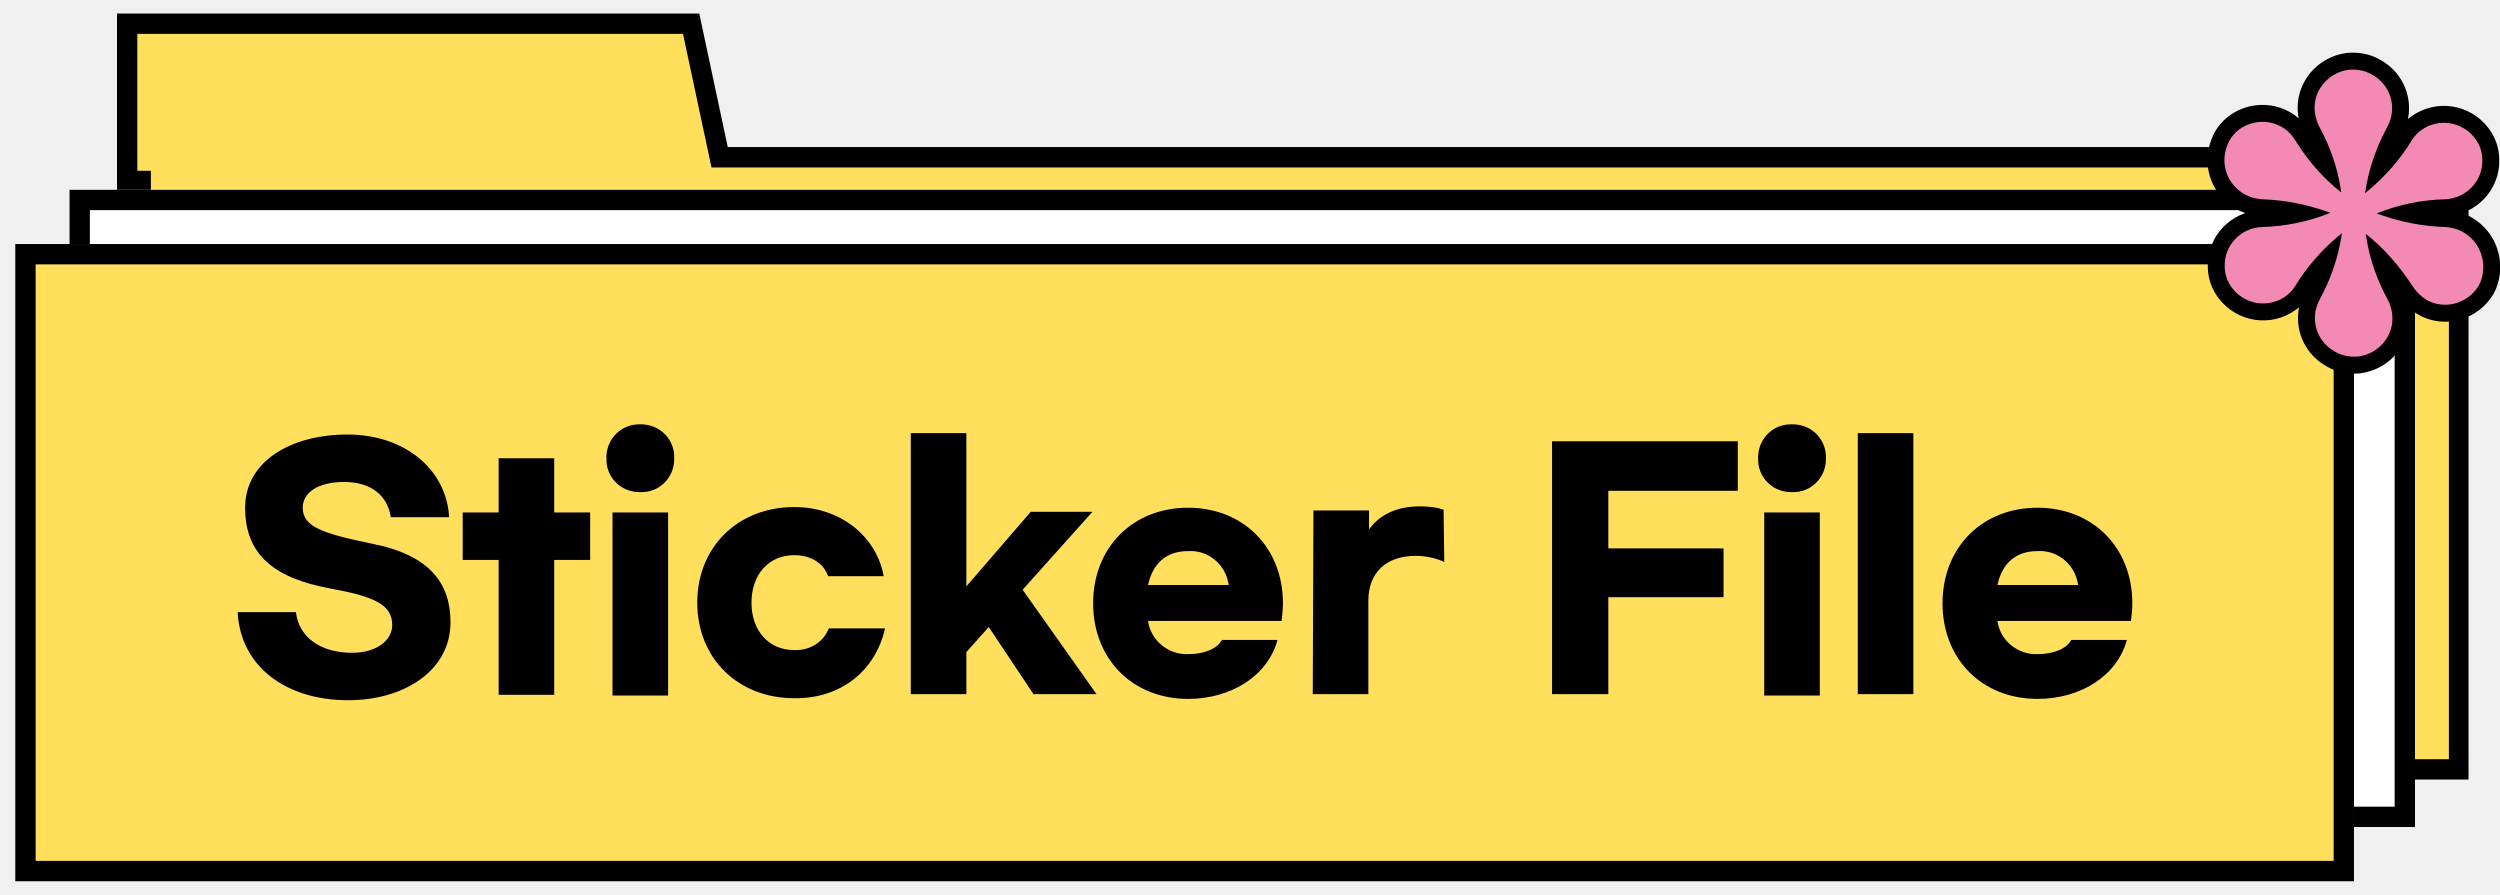
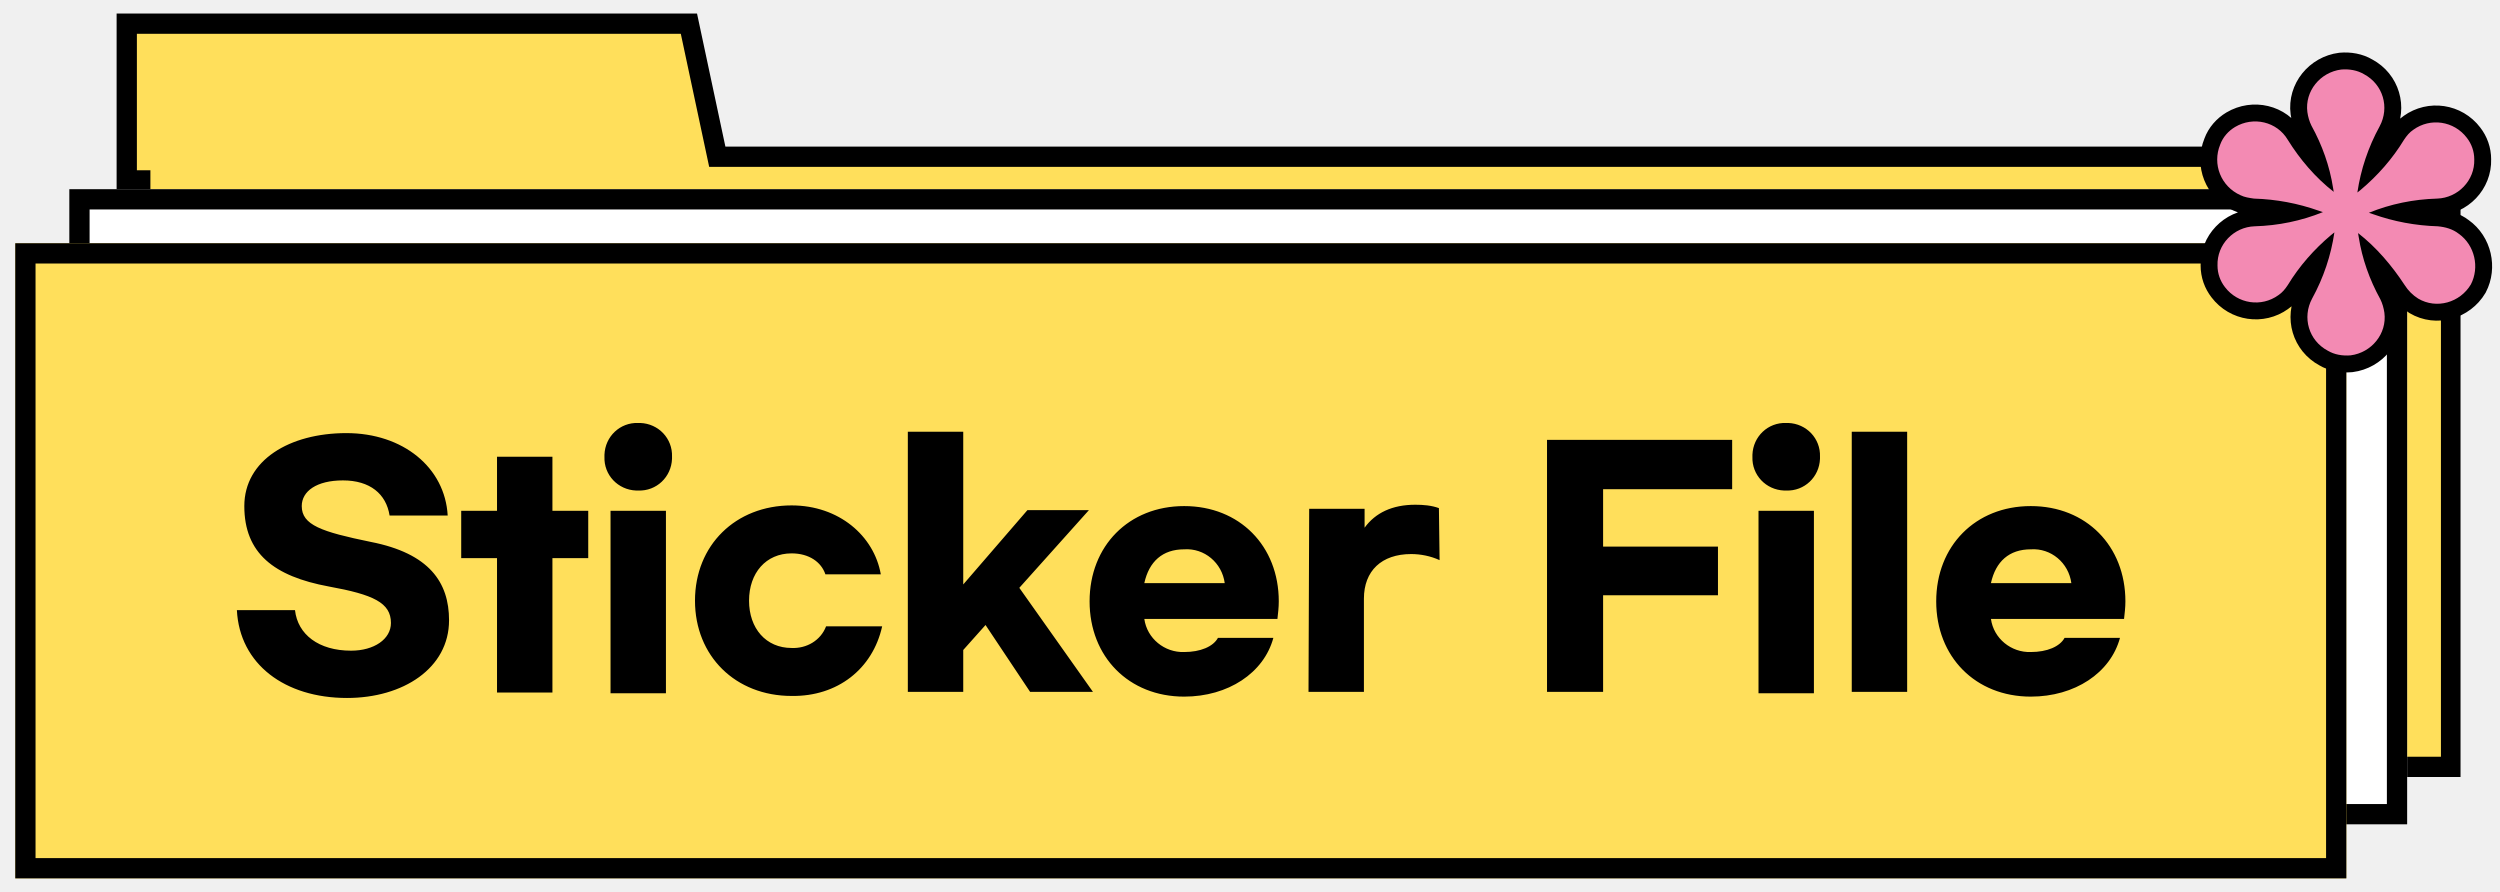
- <svg xmlns="http://www.w3.org/2000/svg" version="1.1" x="0px" y="0px" viewBox="0 0 368.8 132" style="enable-background:new 0 0 368.8 132;" xml:space="preserve">
+ <svg xmlns="http://www.w3.org/2000/svg" version="1.1" x="0px" y="0px" viewBox="0 0 370 132" style="enable-background:new 0 0 370 132;" xml:space="preserve">
  <style type="text/css">
- 	.st0{fill:none;}
- 	.st1{fill:#FFDF5B;}
- 	.st2{fill:#FFFFFF;}
- 	.st3{fill:none;stroke:#000000;stroke-width:3;}
- 	.st4{fill:#30395A;stroke:#000000;stroke-width:5;}
- 	.st5{fill:#F38AB3;}
+ .st0{fill:none;}
+ .st1{fill:#FFDF5B;}
+ .st2{fill:#FFFFFF;}
+ .st3{fill:none;stroke:#000000;stroke-width:3;}
+ .st4{fill:#30395A;stroke:#000000;stroke-width:5;}
+ .st5{fill:#F38AB3;}

-       .s1 {position:relative;animation:rotate both linear infinite 4s;transform-origin:94.1% 23.3%;}
-     
-   @keyframes rotate {
-   0% {rotate(0deg);}
-   100% {transform:rotate(360deg);}
-   }
+ .s1 {position:relative;animation:rotate both linear infinite 4s;transform-origin:93.6% 23.3%;}
+ 
+ @keyframes rotate {
+ 0% {rotate(0deg);}
+ 100% {transform:rotate(360deg);}
+ }
</style>
  <g id="레이어_1">
    <rect id="사각형_22545" class="st0" width="368" height="132" />
    <g id="title-2" transform="translate(2715.259 3178)">
      <g id="합치기_160" transform="translate(-15971 6502)">
        <path class="st1" d="M13618.5-9566.5h-342v-85.3v-1.5h-1.5h-0.5v-23.2h83.2l4,18.5l0.3,1.2h1.2h255.3V-9566.5z" />
        <path d="M13617-9568v-87.3h-256.3l-4.2-19.7h-80.5v20.2h2v86.8H13617 M13620-9565h-345v-86.8h-2v-26.2h85.9l4.2,19.7h256.8V-9565     z" />
      </g>
      <g id="사각형_22106" transform="translate(-15978 6528)">
        <rect x="13273" y="-9678" class="st2" width="346" height="94" />
        <rect x="13274.5" y="-9676.5" class="st3" width="343" height="91" />
      </g>
      <g id="사각형_22101" transform="translate(-15986 6536)">
        <rect x="13273" y="-9678" class="st1" width="345" height="94" />
        <rect x="13274.5" y="-9676.5" class="st3" width="342" height="91" />
      </g>
      <path id="패스_42584" d="M-2664-3113.9c-8.4,0-15.1,4-15.1,10.8c0,7,4.4,10.4,12.5,11.9c6.6,1.2,9.2,2.4,9.2,5.4    c0,2.4-2.5,4.1-5.9,4.1c-4.8,0-7.9-2.4-8.3-6h-8.6c0.4,8,7.1,13,16.3,13c8.3,0,15.1-4.4,15.1-11.5c0-5.6-2.9-9.9-11.6-11.6    c-7.3-1.5-10.2-2.5-10.2-5.3c0-2.2,2.2-3.8,6.1-3.8c4,0,6.4,2,6.9,5.2h8.6C-2649.4-3108.8-2655.6-3113.9-2664-3113.9z     M-2628.2-3102.4h-5.3v-8h-8.2v8h-5.3v7h5.3v19.9h8.2v-19.9h5.3V-3102.4z M-2620.8-3115.4c-2.7-0.1-4.9,2-5,4.7c0,0.1,0,0.2,0,0.3    c-0.1,2.7,2,4.9,4.7,5c0.1,0,0.2,0,0.3,0c2.7,0.1,4.9-2,5-4.7c0-0.1,0-0.2,0-0.3c0.1-2.7-2-4.9-4.7-5    C-2620.5-3115.4-2620.6-3115.4-2620.8-3115.4L-2620.8-3115.4z M-2616.7-3102.4h-8.2v27h8.2L-2616.7-3102.4z M-2584.7-3085.3h-8.3    c-0.8,2.1-2.9,3.3-5.1,3.2c-3.8,0-6.3-2.9-6.3-7s2.5-7,6.3-7c2.6,0,4.4,1.3,5,3.1h8.2c-1-5.7-6.2-10.2-13.2-10.2    c-8.3,0-14.3,5.9-14.3,14.1s6,14.1,14.3,14.1C-2591.3-3074.9-2586.1-3079-2584.7-3085.3z M-2562.8-3075.6h9.3l-10.9-15.4    l10.3-11.5h-9.1l-9.5,11v-22.6h-8.2v38.5h8.2v-6.2l3.3-3.7L-2562.8-3075.6z M-2540-3074.9c6.5,0,11.8-3.5,13.2-8.7h-8.2    c-0.7,1.3-2.6,2.1-5,2.1c-2.9,0.1-5.5-2-5.9-4.9h19.7c0.1-0.9,0.2-1.7,0.2-2.6c0-8.2-5.8-14.1-14-14.1s-14,5.9-14,14.1    C-2554-3080.8-2548.2-3074.9-2540-3074.9z M-2545.9-3091.7c0.7-3.2,2.7-5,5.9-5c3-0.2,5.6,2,6,5H-2545.9z M-2521.6-3075.6h8.2    v-13.8c0-4.1,2.6-6.6,7-6.6c1.4,0,2.9,0.3,4.2,0.9l-0.1-7.7c-1.1-0.4-2.3-0.5-3.5-0.5c-3.4,0-5.9,1.2-7.5,3.4v-2.8h-8.2    L-2521.6-3075.6z M-2486.3-3075.6h8.3v-14.3h17v-7.2h-17v-8.5h19.1v-7.3h-27.4V-3075.6z M-2450.9-3115.4c-2.7-0.1-4.9,2-5,4.7    c0,0.1,0,0.2,0,0.3c-0.1,2.7,2,4.9,4.7,5c0.1,0,0.2,0,0.3,0c2.7,0.1,4.9-2,5-4.7c0-0.1,0-0.2,0-0.3c0.1-2.7-2-4.9-4.7-5    C-2450.7-3115.4-2450.8-3115.4-2450.9-3115.4z M-2446.8-3102.4h-8.2v27h8.2V-3102.4z M-2433-3114.1h-8.2v38.5h8.2L-2433-3114.1z     M-2414.7-3074.9c6.5,0,11.8-3.5,13.2-8.7h-8.2c-0.7,1.3-2.6,2.1-5,2.1c-2.9,0.1-5.5-2-5.9-4.9h19.7c0.1-0.9,0.2-1.7,0.2-2.6    c0-8.2-5.8-14.1-14-14.1c-8.2,0-14,5.9-14,14.1C-2428.7-3080.8-2422.9-3074.9-2414.7-3074.9z M-2420.6-3091.7c0.7-3.2,2.7-5,5.9-5    c3-0.2,5.6,2,6,5H-2420.6z" />
    </g>
  </g>
  <g id="레이어_2" class="s1">
    <g id="flower" transform="translate(-15662.209 6510.292)">
      <g id="그룹_116250" transform="translate(2)">
        <g id="그룹_116251" transform="translate(0 0)">
          <path id="패스_42658" class="st4" d="M16024.1-6475.7c-0.9-0.7-2-1-3.1-1.1c-3.3-0.1-6.5-0.7-9.6-1.8l-0.6-0.2l0,0      c3.2-1.3,6.6-2,10.1-2.1c3.1-0.1,5.6-2.7,5.5-5.8c0-1.2-0.4-2.3-1.1-3.2c-1.9-2.5-5.4-3-7.9-1.2c-0.6,0.4-1,0.9-1.4,1.5      c-1.7,2.8-3.9,5.3-6.4,7.4l-0.5,0.4l0,0c0.5-3.4,1.6-6.7,3.3-9.8c1.5-2.8,0.5-6.2-2.3-7.7c-1-0.6-2.2-0.8-3.4-0.7      c-3.1,0.4-5.4,3.2-5,6.3c0.1,0.7,0.3,1.4,0.6,2c1.6,2.9,2.7,6,3.2,9.2l0.1,0.6l0,0c-2.7-2.1-5-4.8-6.8-7.7      c-1.6-2.7-5.1-3.5-7.8-1.9c-1,0.6-1.8,1.5-2.2,2.6c-1.2,2.9,0.1,6.2,3,7.5c0.6,0.3,1.3,0.4,2,0.5c3.3,0.1,6.5,0.7,9.6,1.8      l0.6,0.2l0,0c-3.2,1.3-6.6,2-10.1,2.1c-3.1,0.1-5.6,2.7-5.5,5.8c0,1.2,0.4,2.3,1.1,3.2c1.9,2.5,5.4,3,7.9,1.2      c0.6-0.4,1-0.9,1.4-1.5c1.7-2.8,3.9-5.3,6.4-7.4l0.5-0.4l0,0c-0.5,3.4-1.6,6.7-3.3,9.8c-1.5,2.8-0.5,6.2,2.3,7.7      c1,0.6,2.2,0.8,3.4,0.7c3.1-0.4,5.4-3.2,5-6.3c-0.1-0.7-0.3-1.4-0.6-2c-1.6-2.9-2.7-6-3.2-9.2l-0.1-0.6l0,0      c2.7,2.1,5,4.8,6.9,7.7c0.5,0.8,1.2,1.5,2,2c2.7,1.6,6.2,0.6,7.8-2.1C16027.2-6470.7,16026.5-6474,16024.1-6475.7" />
        </g>
      </g>
      <path id="패스_42659" class="st5" d="M16026.1-6475.7c-0.9-0.7-2-1-3.1-1.1c-3.3-0.1-6.5-0.7-9.6-1.8l-0.6-0.2l0,0    c3.2-1.3,6.6-2,10.1-2.1c3.1-0.1,5.6-2.7,5.5-5.8c0-1.2-0.4-2.3-1.1-3.2c-1.9-2.5-5.4-3-7.9-1.2c-0.6,0.4-1,0.9-1.4,1.5    c-1.7,2.8-3.9,5.3-6.4,7.4l-0.5,0.4l0,0c0.5-3.4,1.6-6.7,3.3-9.8c1.5-2.8,0.5-6.2-2.3-7.7c-1-0.6-2.2-0.8-3.4-0.7    c-3.1,0.4-5.4,3.2-5,6.3c0.1,0.7,0.3,1.4,0.6,2c1.6,2.9,2.7,6,3.2,9.2l0.1,0.6l0,0c-2.7-2.1-5-4.8-6.8-7.7    c-1.6-2.7-5.1-3.5-7.8-1.9c-1,0.6-1.8,1.5-2.2,2.6c-1.2,2.9,0.1,6.2,3,7.5c0.6,0.3,1.3,0.4,2,0.5c3.3,0.1,6.5,0.7,9.6,1.8l0.6,0.2    l0,0c-3.2,1.3-6.6,2-10.1,2.1c-3.1,0.1-5.6,2.7-5.5,5.8c0,1.2,0.4,2.3,1.1,3.2c1.9,2.5,5.4,3,7.9,1.2c0.6-0.4,1-0.9,1.4-1.5    c1.7-2.8,3.9-5.3,6.4-7.4l0.5-0.4l0,0c-0.5,3.4-1.6,6.7-3.3,9.8c-1.5,2.8-0.5,6.2,2.3,7.7c1,0.6,2.2,0.8,3.4,0.7    c3.1-0.4,5.4-3.2,5-6.3c-0.1-0.7-0.3-1.4-0.6-2c-1.6-2.9-2.7-6-3.2-9.2l-0.1-0.6l0,0c2.7,2.1,5,4.8,6.9,7.7c0.5,0.8,1.2,1.5,2,2    c2.7,1.6,6.2,0.6,7.8-2.1C16029.2-6470.7,16028.5-6474,16026.1-6475.7" />
    </g>
  </g>
</svg>
